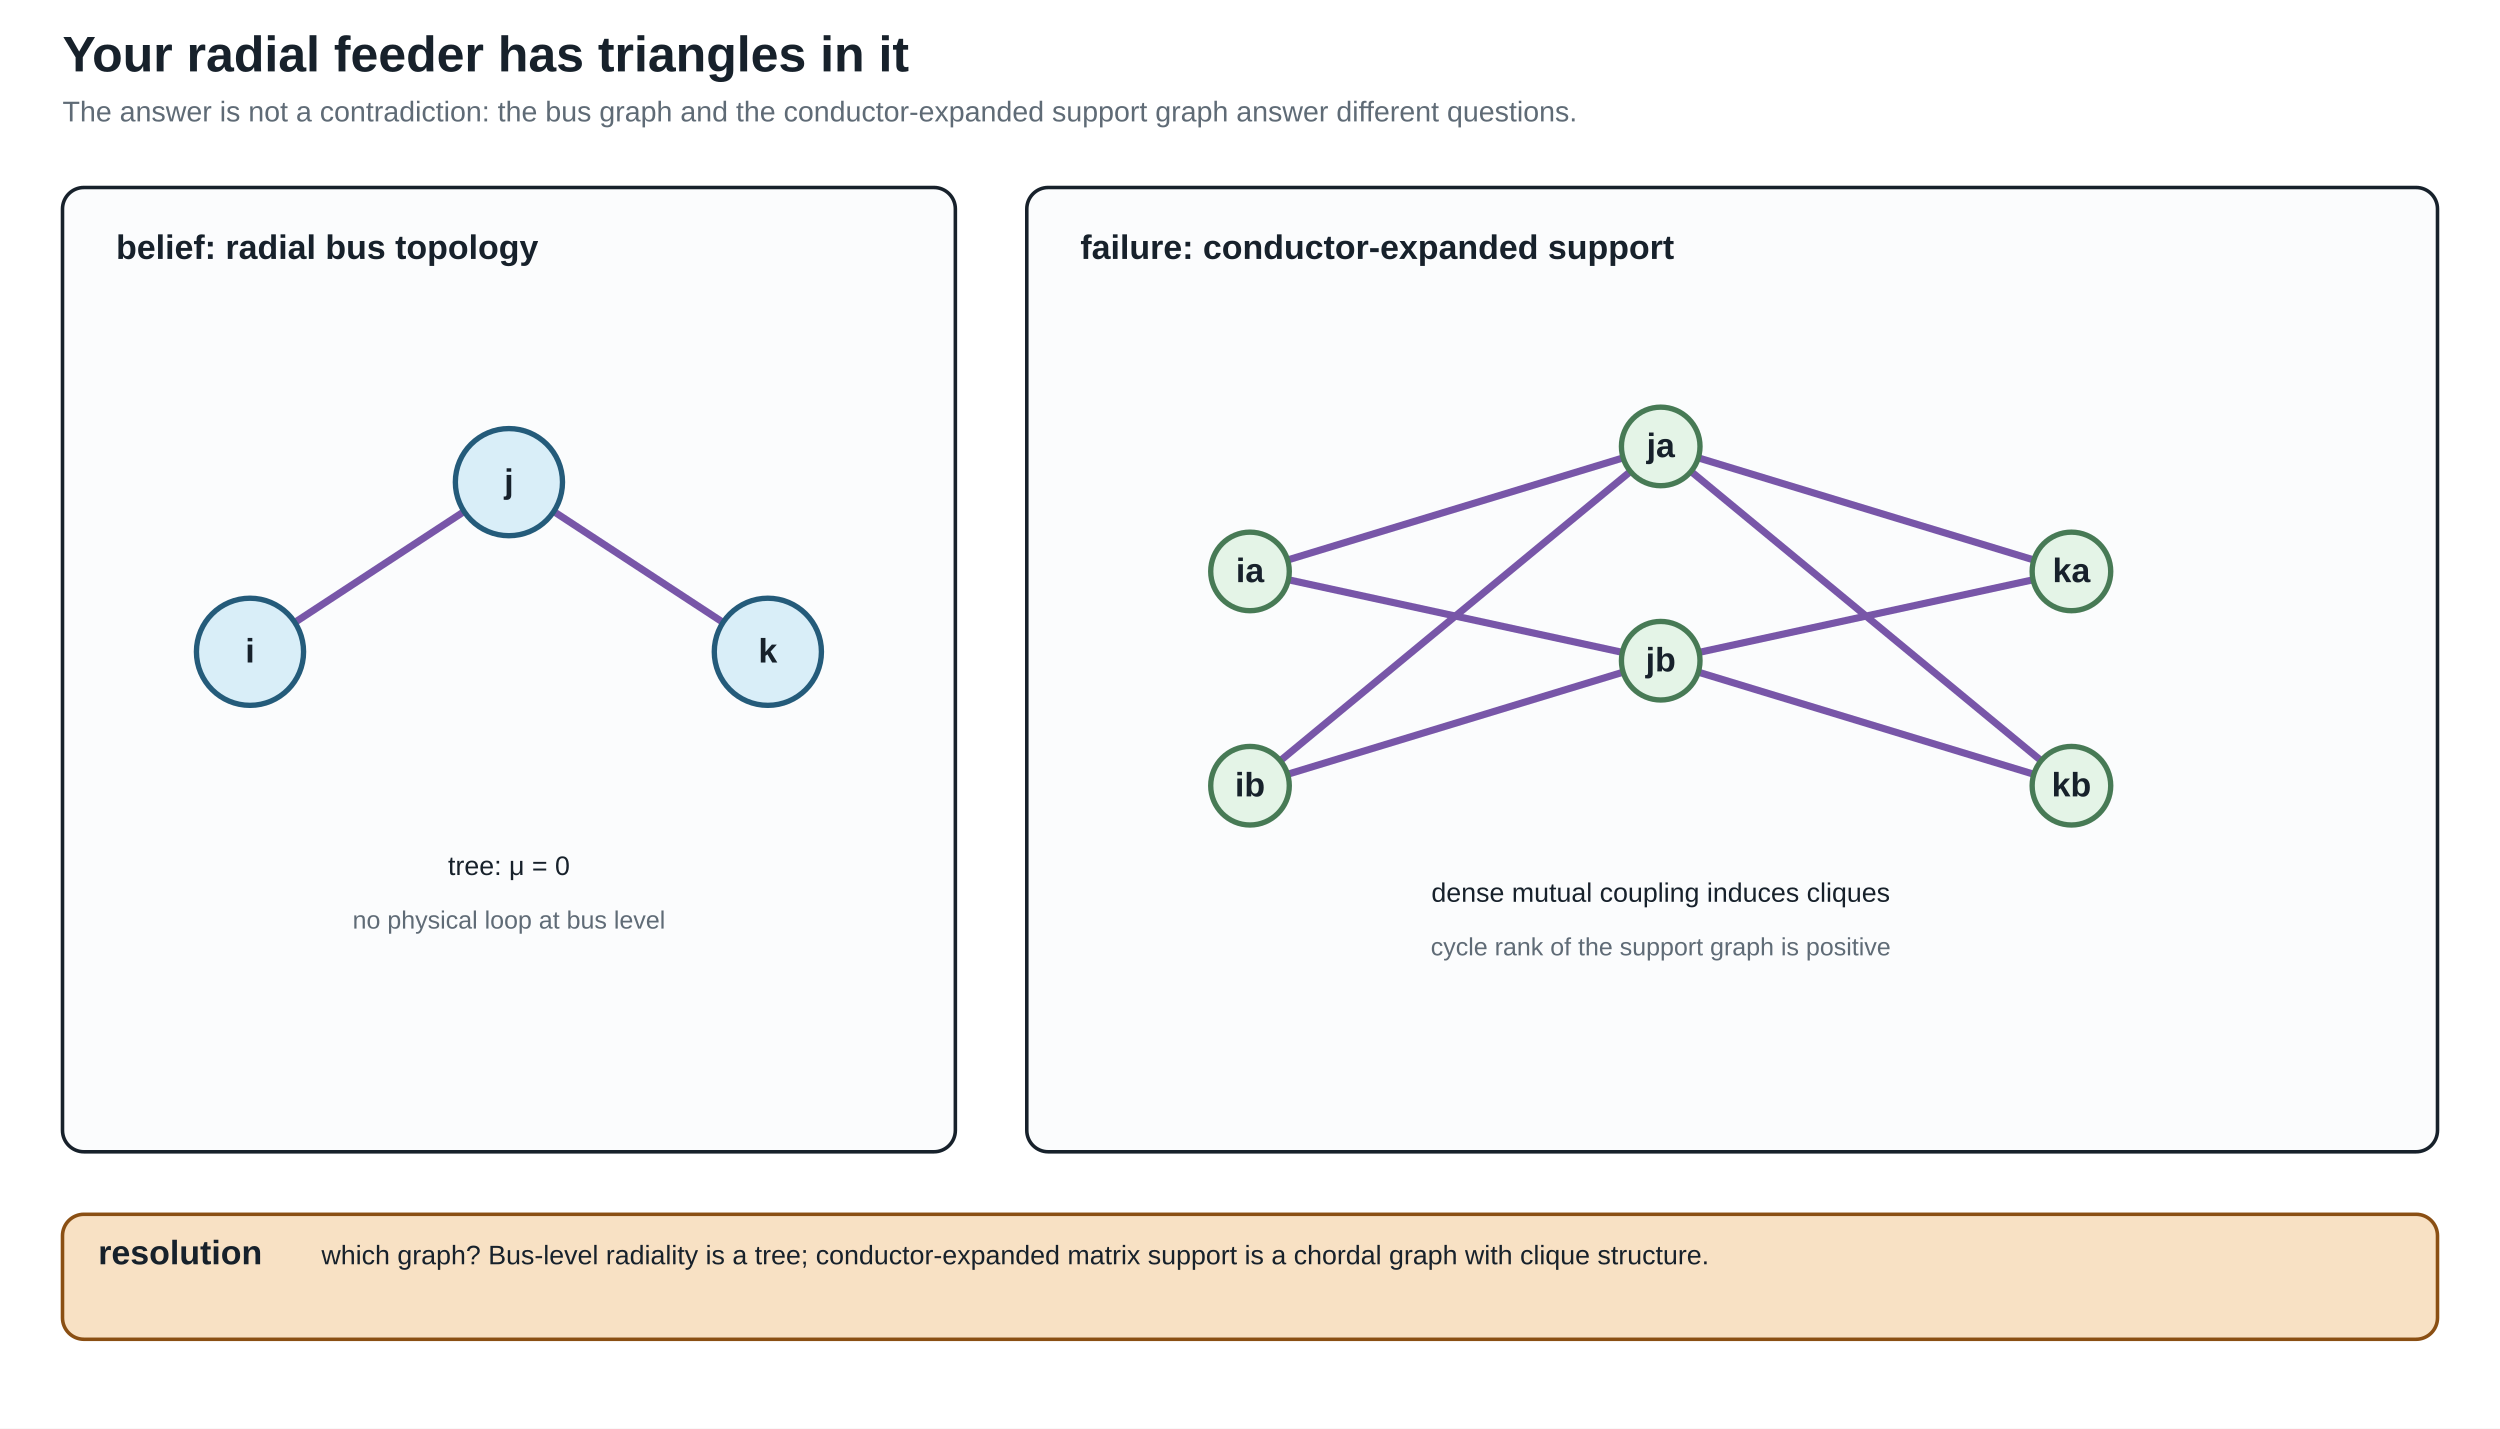
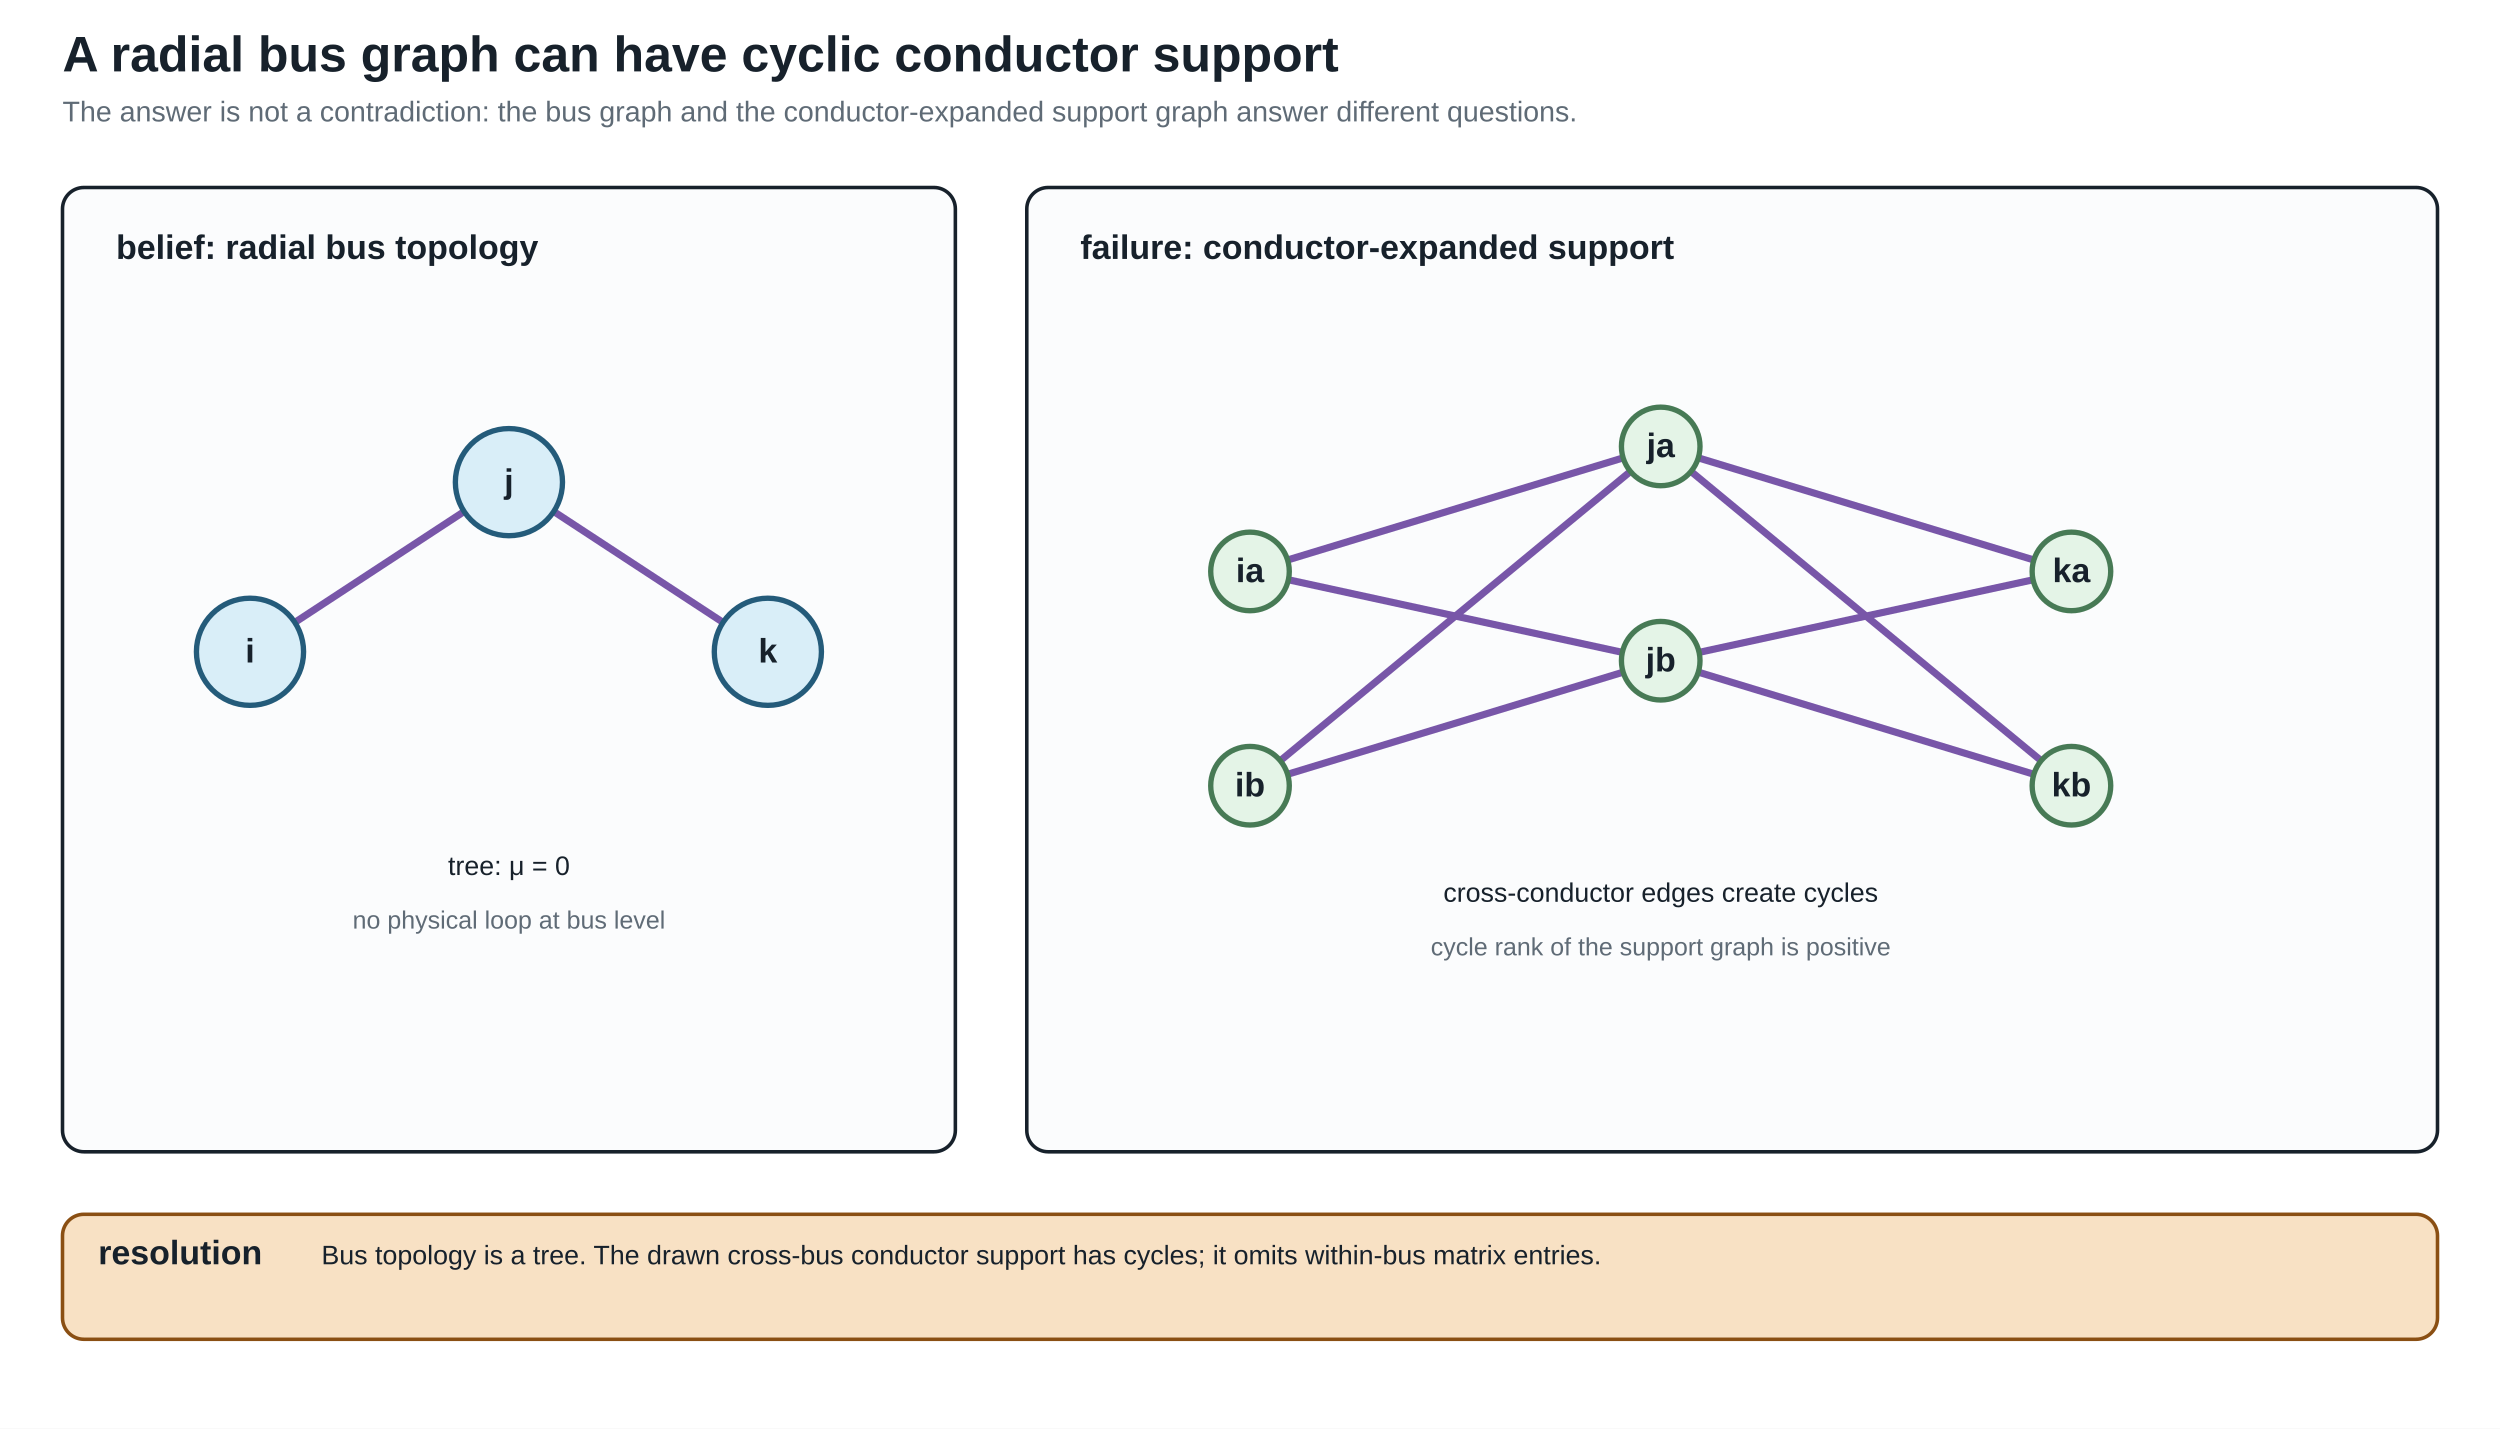
<svg xmlns="http://www.w3.org/2000/svg" width="1400" height="800" viewBox="0 0 1400 800">
  <rect width="100%" height="100%" fill="white" />
  <style>
text{font-family:Arial,sans-serif;fill:#17212b}
.title{font-size:28px;font-weight:bold}.sub{font-size:16px;fill:#5f6b76}
.panel{fill:#fbfcfd;stroke:#17212b;stroke-width:2}.head{font-size:19px;font-weight:bold}
.body{font-size:15px}.small{font-size:14px;fill:#5f6b76}.tiny{font-size:13px;fill:#5f6b76}
.bus{fill:#d9eef8;stroke:#245b7a;stroke-width:3}.bus2{fill:#e4f4e7;stroke:#477a55;stroke-width:3}
.wire{stroke:#3d78b5;stroke-width:5}.wire2{stroke:#7856a8;stroke-width:4}
.ground{stroke:#477a55;stroke-width:4}.accent{stroke:#8a4f13;stroke-width:4}
.dashed{stroke:#8a3232;stroke-width:3;stroke-dasharray:9 7}.card{fill:#f8e1c4;stroke:#8a4f13;stroke-width:2}
.bad{fill:#f4e5e5;stroke:#8a3232;stroke-width:2}.good{fill:#e4f4e7;stroke:#477a55;stroke-width:2}
.matrix{fill:#d9eef8;stroke:#245b7a;stroke-width:2}.matrix2{fill:#f8e1c4;stroke:#8a4f13;stroke-width:2}
</style>
-   <text x="35" y="40" class="title" text-anchor="start">Your radial feeder has triangles in it</text>
+   <text x="35" y="40" class="title" text-anchor="start">A radial bus graph can have cyclic conductor support</text>
  <text x="35" y="68" class="sub" text-anchor="start">The answer is not a contradiction: the bus graph and the conductor-expanded support graph answer different questions.</text>
  <rect x="35" y="105" width="500" height="540" rx="12" class="panel" />
  <rect x="575" y="105" width="790" height="540" rx="12" class="panel" />
  <text x="65" y="145" class="head" text-anchor="start">belief: radial bus topology</text>
  <text x="605" y="145" class="head" text-anchor="start">failure: conductor-expanded support</text>
  <line x1="140" y1="365" x2="285" y2="270" class="wire2" />
  <line x1="285" y1="270" x2="430" y2="365" class="wire2" />
  <circle cx="140" cy="365" r="30" class="bus" />
  <text x="140" y="371" class="head" text-anchor="middle">i</text>
  <circle cx="285" cy="270" r="30" class="bus" />
  <text x="285" y="276" class="head" text-anchor="middle">j</text>
  <circle cx="430" cy="365" r="30" class="bus" />
  <text x="430" y="371" class="head" text-anchor="middle">k</text>
  <text x="285" y="490" class="body" text-anchor="middle">tree: μ = 0</text>
  <text x="285" y="520" class="small" text-anchor="middle">no physical loop at bus level</text>
  <line x1="700" y1="320" x2="930" y2="250" class="wire2" stroke-width="3" />
  <line x1="700" y1="320" x2="930" y2="370" class="wire2" stroke-width="3" />
  <line x1="700" y1="440" x2="930" y2="250" class="wire2" stroke-width="3" />
  <line x1="700" y1="440" x2="930" y2="370" class="wire2" stroke-width="3" />
  <line x1="930" y1="250" x2="1160" y2="320" class="wire2" stroke-width="3" />
  <line x1="930" y1="250" x2="1160" y2="440" class="wire2" stroke-width="3" />
  <line x1="930" y1="370" x2="1160" y2="320" class="wire2" stroke-width="3" />
  <line x1="930" y1="370" x2="1160" y2="440" class="wire2" stroke-width="3" />
  <circle cx="700" cy="320" r="22" class="bus2" />
  <text x="700" y="326" class="head" text-anchor="middle">ia</text>
  <circle cx="700" cy="440" r="22" class="bus2" />
  <text x="700" y="446" class="head" text-anchor="middle">ib</text>
  <circle cx="930" cy="250" r="22" class="bus2" />
  <text x="930" y="256" class="head" text-anchor="middle">ja</text>
  <circle cx="930" cy="370" r="22" class="bus2" />
  <text x="930" y="376" class="head" text-anchor="middle">jb</text>
  <circle cx="1160" cy="320" r="22" class="bus2" />
  <text x="1160" y="326" class="head" text-anchor="middle">ka</text>
  <circle cx="1160" cy="440" r="22" class="bus2" />
  <text x="1160" y="446" class="head" text-anchor="middle">kb</text>
-   <text x="930" y="505" class="body" text-anchor="middle">dense mutual coupling induces cliques</text>
+   <text x="930" y="505" class="body" text-anchor="middle">cross-conductor edges create cycles</text>
  <text x="930" y="535" class="small" text-anchor="middle">cycle rank of the support graph is positive</text>
  <rect x="35" y="680" width="1330" height="70" rx="12" class="card" />
  <text x="55" y="708" class="head" text-anchor="start">resolution</text>
-   <text x="180" y="708" class="body" text-anchor="start">which graph?  Bus-level radiality is a tree; conductor-expanded matrix support is a chordal graph with clique structure.</text>
+   <text x="180" y="708" class="body" text-anchor="start">Bus topology is a tree. The drawn cross-bus conductor support has cycles; it omits within-bus matrix entries.</text>
</svg>
